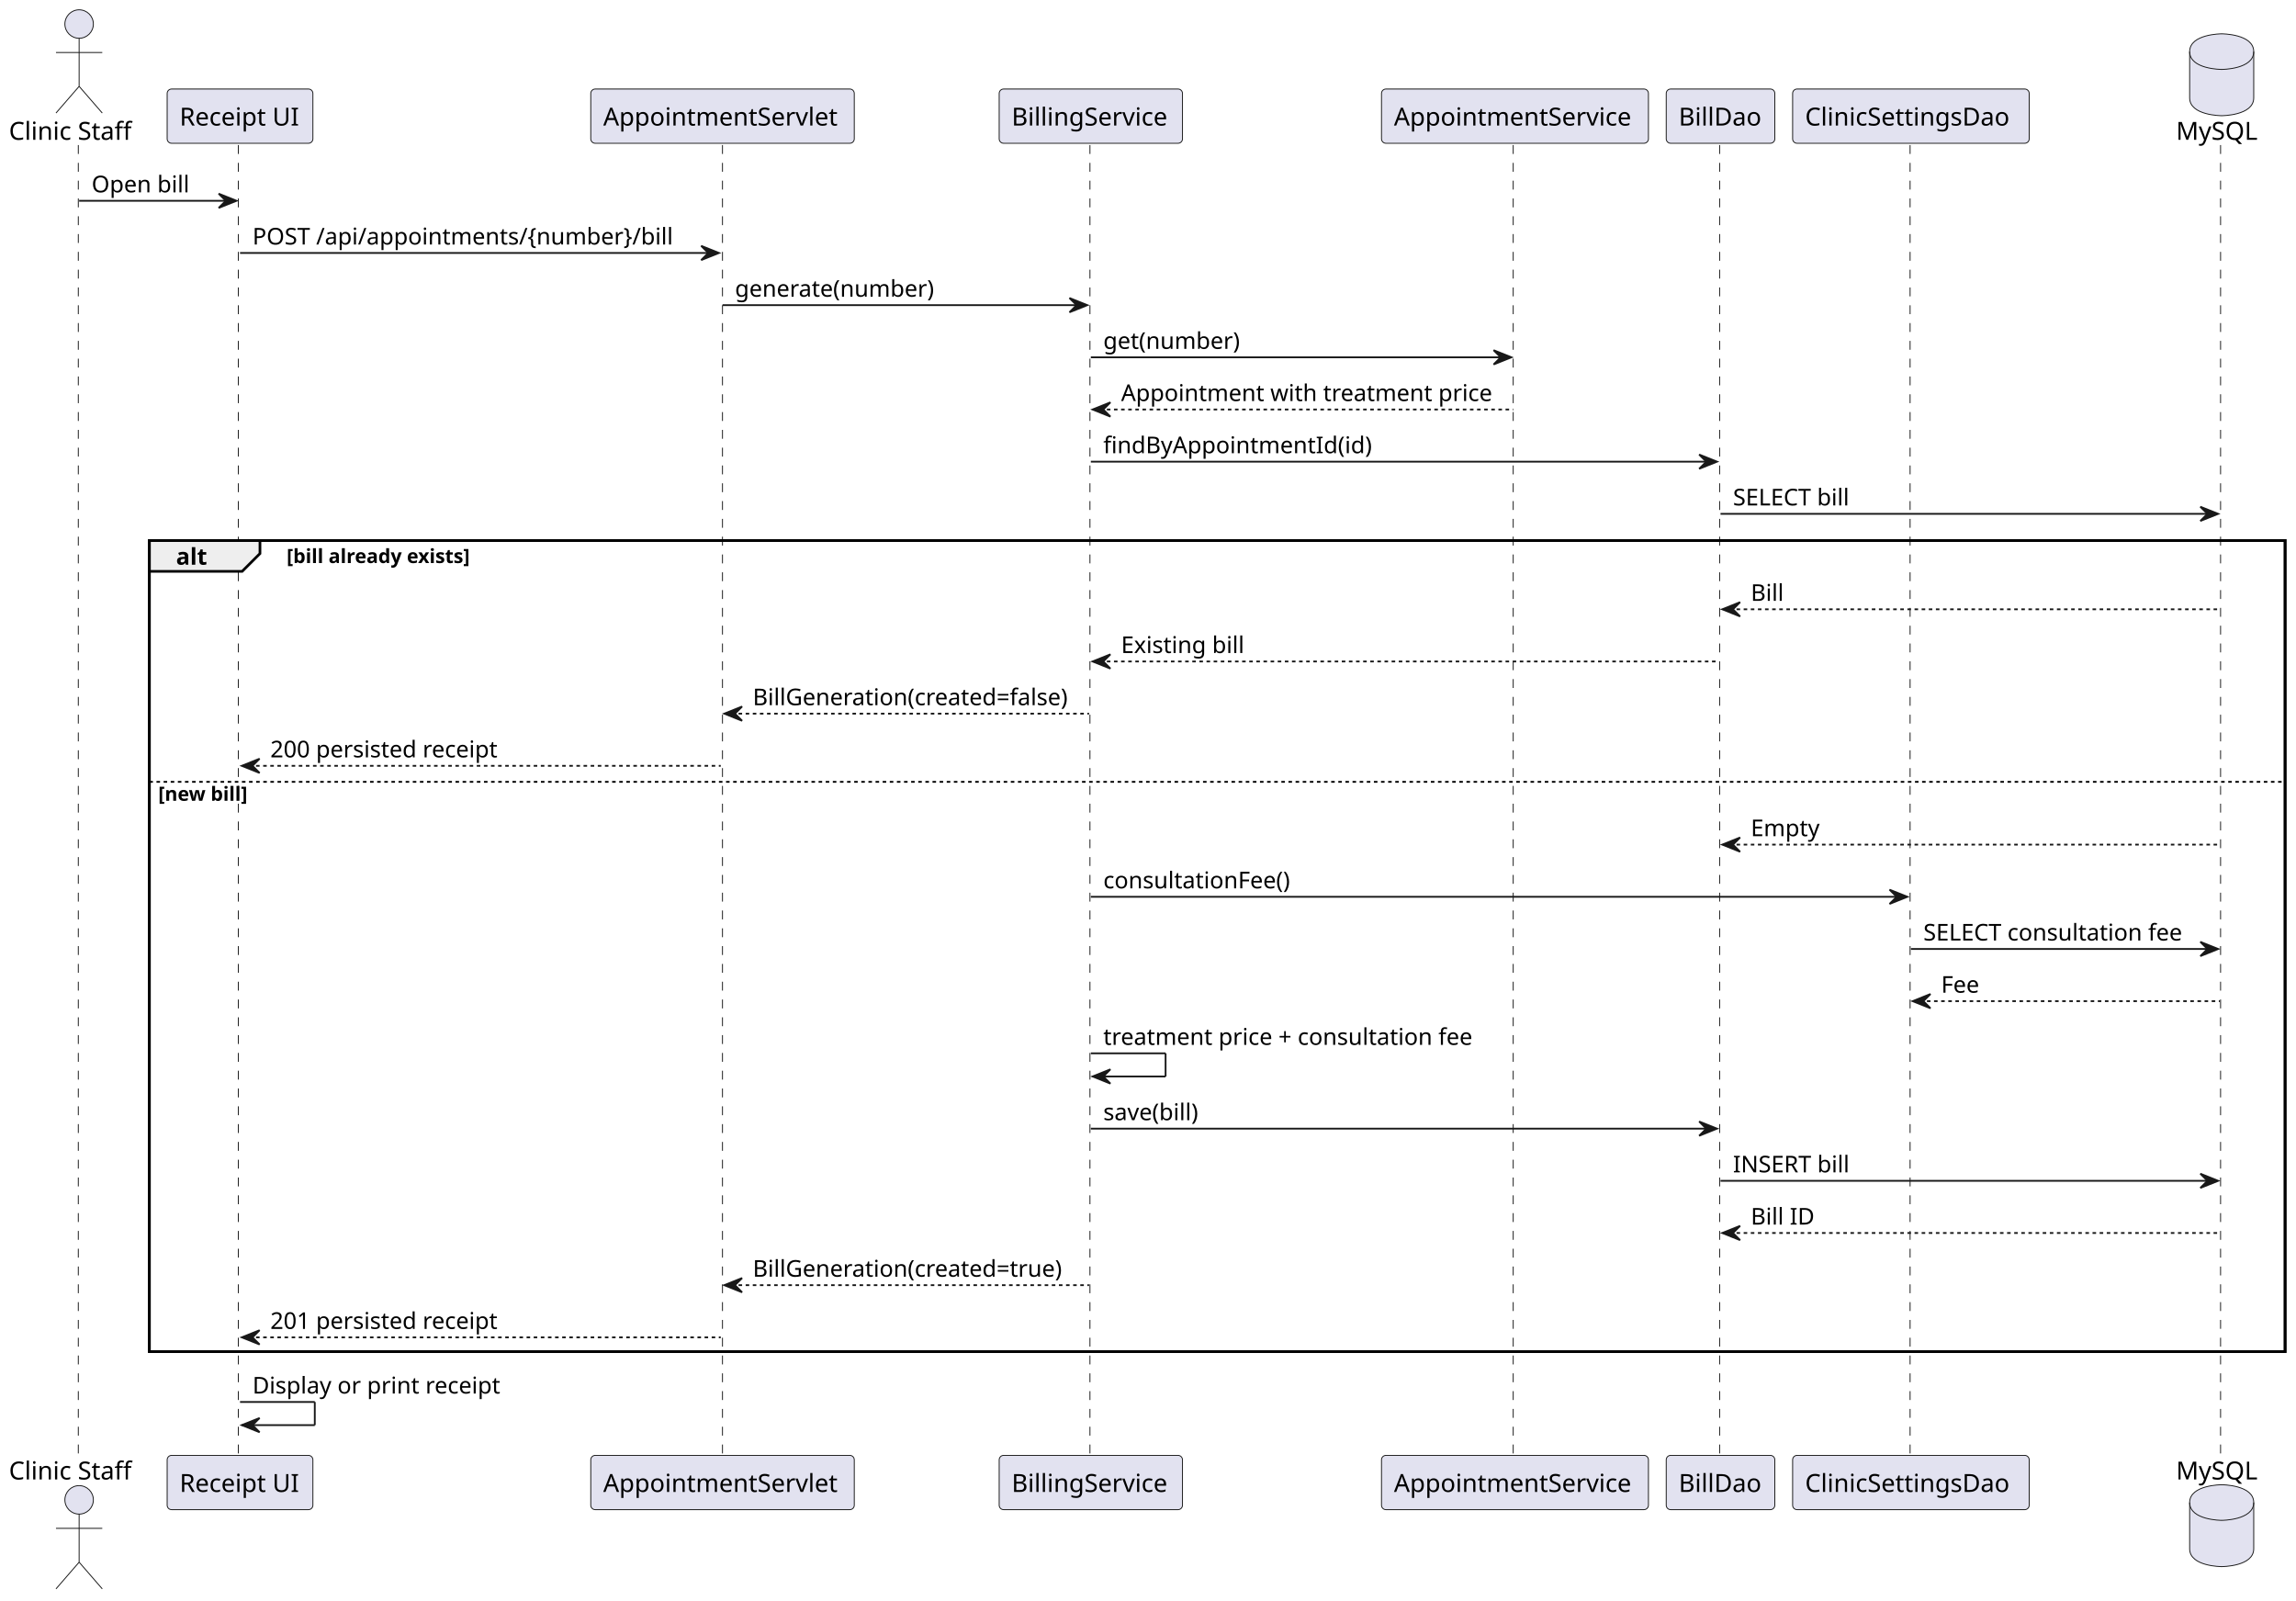
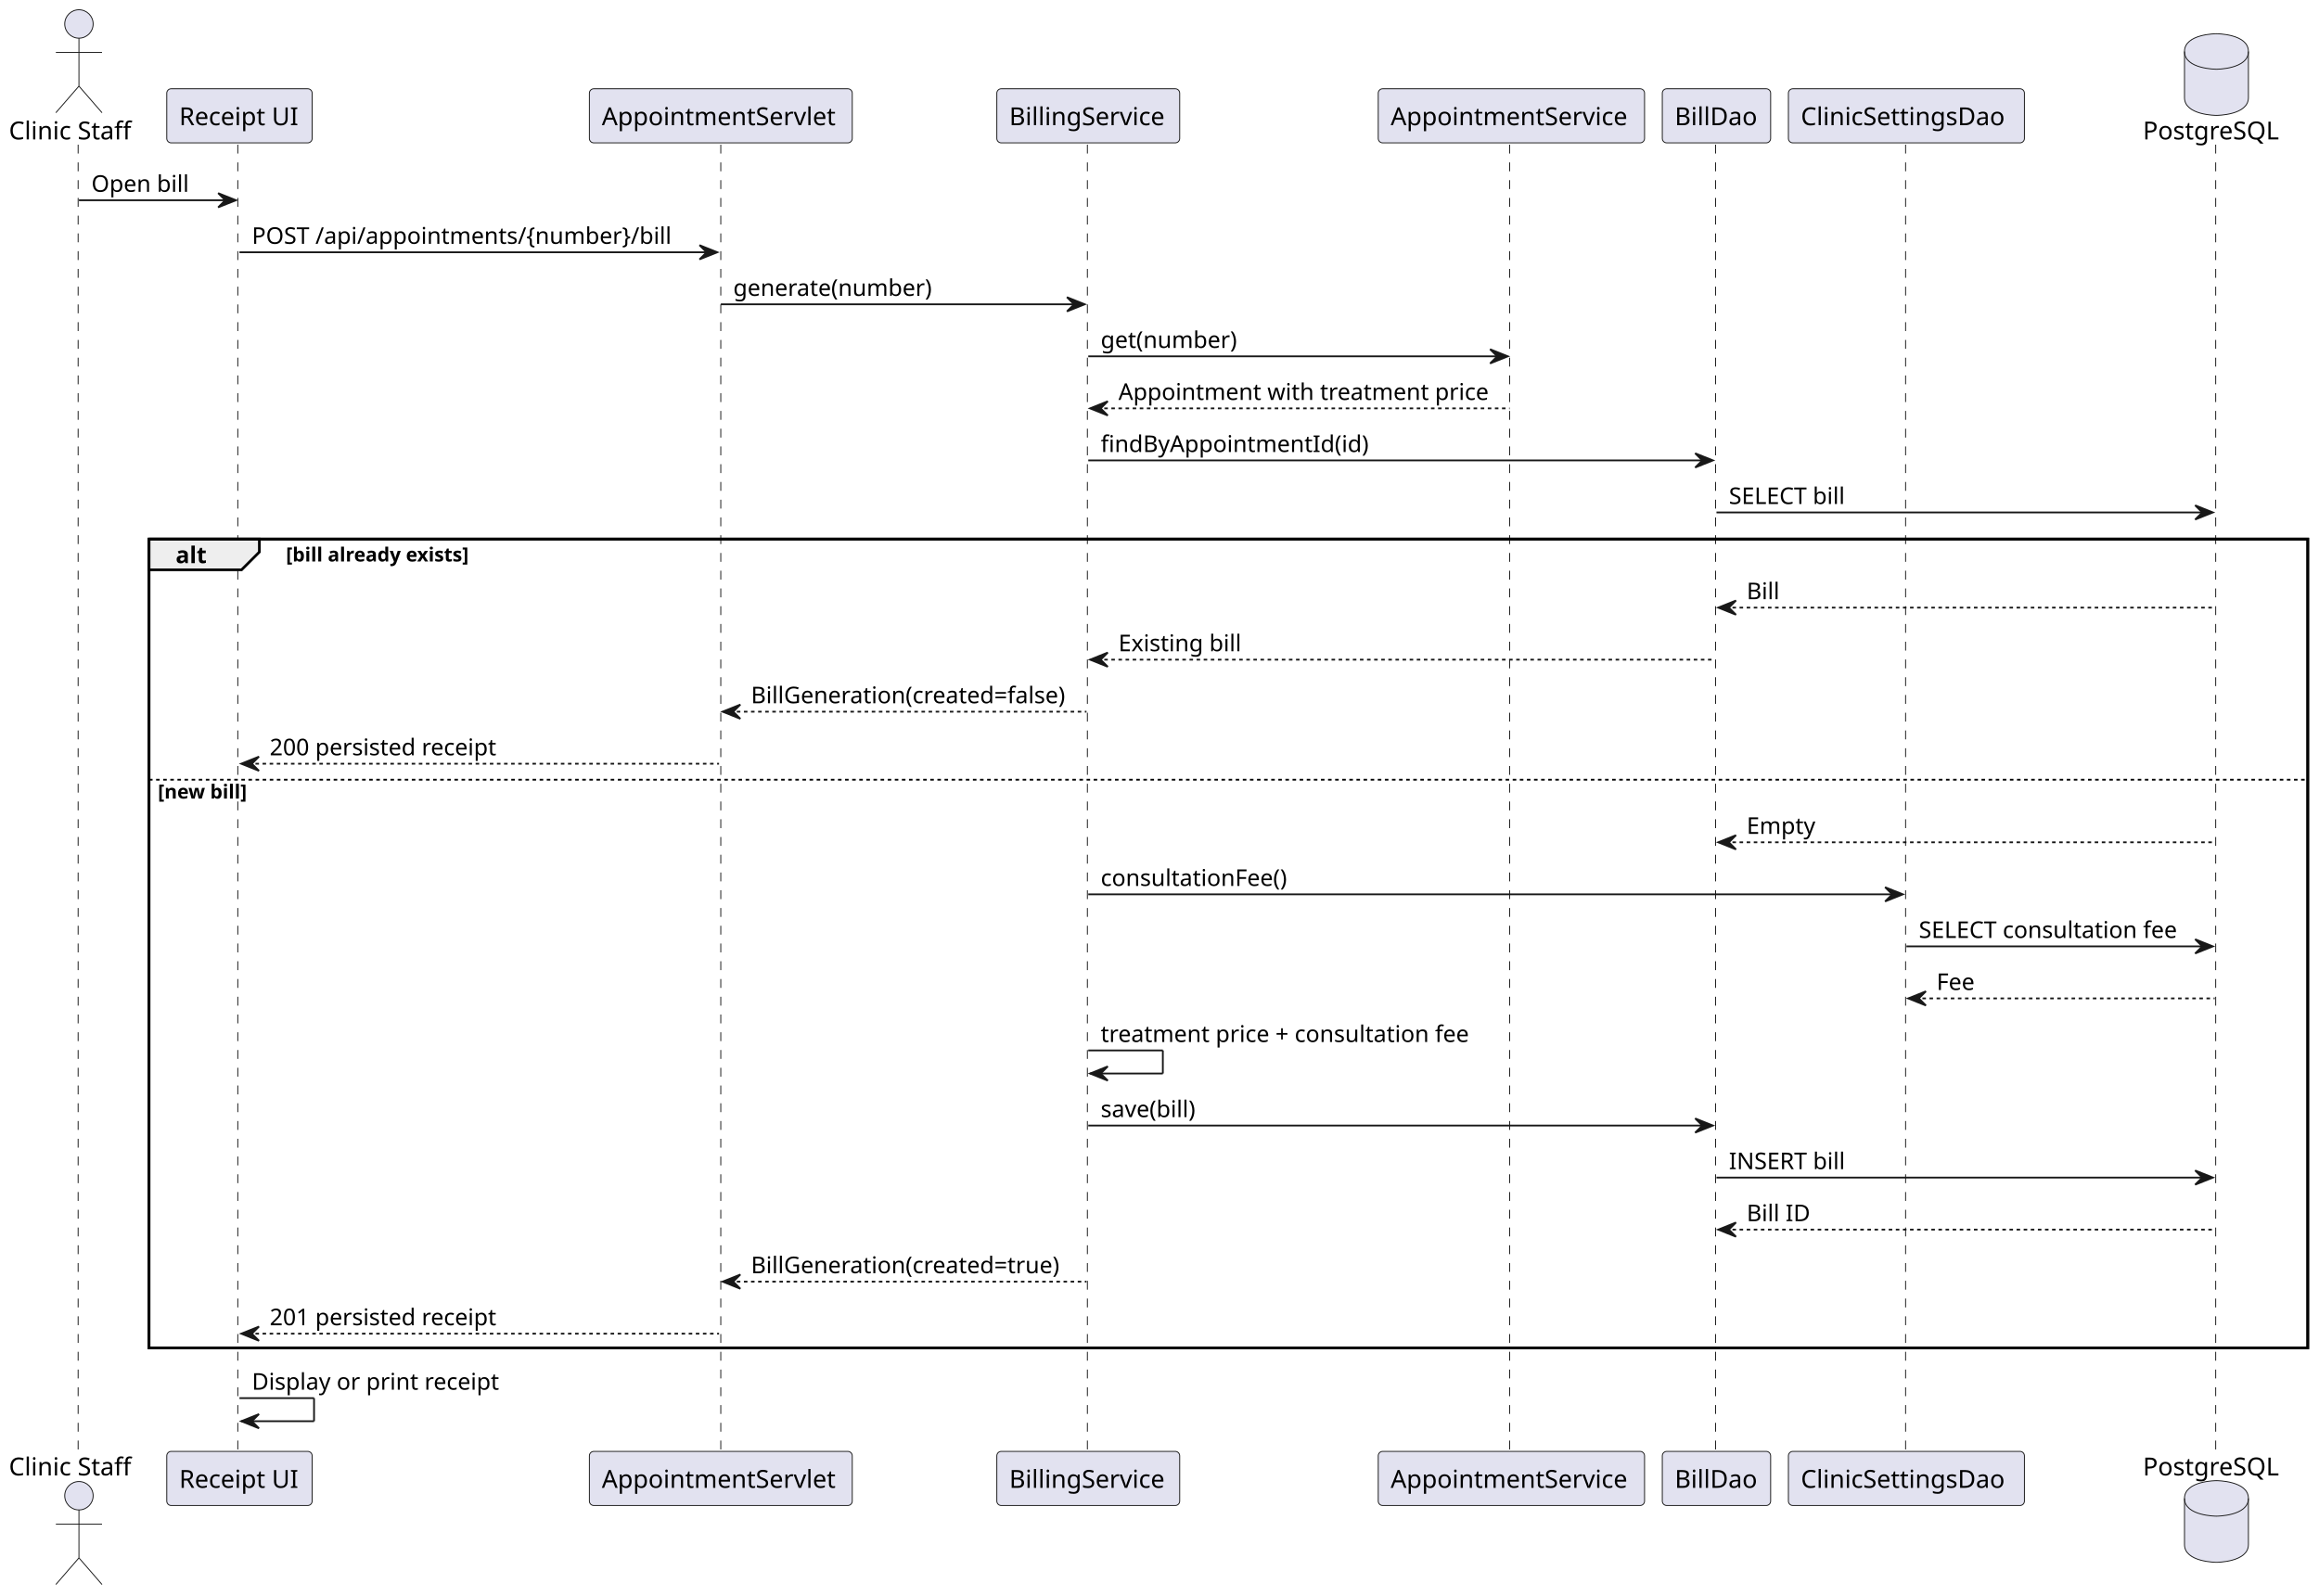
- <svg xmlns="http://www.w3.org/2000/svg" contentStyleType="text/css" data-diagram-type="SEQUENCE" height="899px" preserveAspectRatio="none" style="width:1290px;height:899px;background:#FFFFFF;" version="1.1" viewBox="0 0 1290 899" width="1290px" zoomAndPan="magnify">
+ <svg xmlns="http://www.w3.org/2000/svg" contentStyleType="text/css" data-diagram-type="SEQUENCE" height="899px" preserveAspectRatio="none" style="width:1306px;height:899px;background:#FFFFFF;" version="1.1" viewBox="0 0 1306 899" width="1306px" zoomAndPan="magnify">
  <defs />
  <g>
-     <rect fill="none" height="455.613" style="stroke:#000000;stroke-width:1.5;" width="1199.957" x="83.919" y="303.662" />
+     <rect fill="none" height="455.613" style="stroke:#000000;stroke-width:1.5;" width="1215.755" x="83.919" y="303.662" />
    <g>
      <rect fill="#000000" fill-opacity="0" height="737.098" width="8" x="40.459" y="81.488" />
      <line style="stroke:#181818;stroke-width:0.5;stroke-dasharray:5,5;" x1="44" x2="44" y1="81.488" y2="818.586" />
    </g>
    <g>
      <rect fill="#000000" fill-opacity="0" height="737.098" width="8" x="130.859" y="81.488" />
      <line style="stroke:#181818;stroke-width:0.5;stroke-dasharray:5,5;" x1="133.919" x2="133.919" y1="81.488" y2="818.586" />
    </g>
    <g>
      <rect fill="#000000" fill-opacity="0" height="737.098" width="8" x="401.948" y="81.488" />
      <line style="stroke:#181818;stroke-width:0.5;stroke-dasharray:5,5;" x1="405.925" x2="405.925" y1="81.488" y2="818.586" />
    </g>
    <g>
      <rect fill="#000000" fill-opacity="0" height="737.098" width="8" x="608.881" y="81.488" />
      <line style="stroke:#181818;stroke-width:0.5;stroke-dasharray:5,5;" x1="612.386" x2="612.386" y1="81.488" y2="818.586" />
    </g>
    <g>
      <rect fill="#000000" fill-opacity="0" height="737.098" width="8" x="847.178" y="81.488" />
      <line style="stroke:#181818;stroke-width:0.5;stroke-dasharray:5,5;" x1="850.188" x2="850.188" y1="81.488" y2="818.586" />
    </g>
    <g>
      <rect fill="#000000" fill-opacity="0" height="737.098" width="8" x="962.674" y="81.488" />
      <line style="stroke:#181818;stroke-width:0.5;stroke-dasharray:5,5;" x1="966.168" x2="966.168" y1="81.488" y2="818.586" />
    </g>
    <g>
      <rect fill="#000000" fill-opacity="0" height="737.098" width="8" x="1069.638" y="81.488" />
      <line style="stroke:#181818;stroke-width:0.5;stroke-dasharray:5,5;" x1="1073.179" x2="1073.179" y1="81.488" y2="818.586" />
    </g>
    <g>
      <rect fill="#000000" fill-opacity="0" height="737.098" width="8" x="1244.249" y="81.488" />
-       <line style="stroke:#181818;stroke-width:0.5;stroke-dasharray:5,5;" x1="1247.622" x2="1247.622" y1="81.488" y2="818.586" />
+       <line style="stroke:#181818;stroke-width:0.5;stroke-dasharray:5,5;" x1="1247.824" x2="1247.824" y1="81.488" y2="818.586" />
    </g>
    <g class="participant participant-head" data-participant="Staff">
      <text fill="#000000" font-family="sans-serif" font-size="14" lengthAdjust="spacing" textLength="72.919" x="5" y="78.535">Clinic Staff</text>
      <ellipse cx="44.459" cy="13.5" fill="#E2E2F0" rx="8" ry="8" style="stroke:#181818;stroke-width:0.5;" />
      <path d="M44.459,21.5 L44.459,48.5 M31.459,29.5 L57.459,29.5 M44.459,48.5 L31.459,63.5 M44.459,48.5 L57.459,63.5" fill="none" style="stroke:#181818;stroke-width:0.5;" />
    </g>
    <g class="participant participant-tail" data-participant="Staff">
      <text fill="#000000" font-family="sans-serif" font-size="14" lengthAdjust="spacing" textLength="72.919" x="5" y="831.121">Clinic Staff</text>
      <ellipse cx="44.459" cy="842.574" fill="#E2E2F0" rx="8" ry="8" style="stroke:#181818;stroke-width:0.5;" />
      <path d="M44.459,850.574 L44.459,877.574 M31.459,858.574 L57.459,858.574 M44.459,877.574 L31.459,892.574 M44.459,877.574 L57.459,892.574" fill="none" style="stroke:#181818;stroke-width:0.5;" />
    </g>
    <g class="participant participant-head" data-participant="UI">
      <rect fill="#E2E2F0" height="30.488" rx="2.5" ry="2.5" style="stroke:#181818;stroke-width:0.5;" width="81.881" x="93.919" y="50" />
      <text fill="#000000" font-family="sans-serif" font-size="14" lengthAdjust="spacing" textLength="67.881" x="100.919" y="70.535">Receipt UI</text>
    </g>
    <g class="participant participant-tail" data-participant="UI">
      <rect fill="#E2E2F0" height="30.488" rx="2.5" ry="2.5" style="stroke:#181818;stroke-width:0.5;" width="81.881" x="93.919" y="817.586" />
      <text fill="#000000" font-family="sans-serif" font-size="14" lengthAdjust="spacing" textLength="67.881" x="100.919" y="838.121">Receipt UI</text>
    </g>
    <g class="participant participant-head" data-participant="AppointmentServlet">
      <rect fill="#E2E2F0" height="30.488" rx="2.5" ry="2.5" style="stroke:#181818;stroke-width:0.5;" width="148.046" x="331.925" y="50" />
      <text fill="#000000" font-family="sans-serif" font-size="14" lengthAdjust="spacing" textLength="134.046" x="338.925" y="70.535">AppointmentServlet</text>
    </g>
    <g class="participant participant-tail" data-participant="AppointmentServlet">
      <rect fill="#E2E2F0" height="30.488" rx="2.5" ry="2.5" style="stroke:#181818;stroke-width:0.5;" width="148.046" x="331.925" y="817.586" />
      <text fill="#000000" font-family="sans-serif" font-size="14" lengthAdjust="spacing" textLength="134.046" x="338.925" y="838.121">AppointmentServlet</text>
    </g>
    <g class="participant participant-head" data-participant="Service">
      <rect fill="#E2E2F0" height="30.488" rx="2.5" ry="2.5" style="stroke:#181818;stroke-width:0.5;" width="102.99" x="561.386" y="50" />
      <text fill="#000000" font-family="sans-serif" font-size="14" lengthAdjust="spacing" textLength="88.99" x="568.386" y="70.535">BillingService</text>
    </g>
    <g class="participant participant-tail" data-participant="Service">
      <rect fill="#E2E2F0" height="30.488" rx="2.5" ry="2.5" style="stroke:#181818;stroke-width:0.5;" width="102.99" x="561.386" y="817.586" />
      <text fill="#000000" font-family="sans-serif" font-size="14" lengthAdjust="spacing" textLength="88.99" x="568.386" y="838.121">BillingService</text>
    </g>
    <g class="participant participant-head" data-participant="AppointmentService">
      <rect fill="#E2E2F0" height="30.488" rx="2.5" ry="2.5" style="stroke:#181818;stroke-width:0.5;" width="149.981" x="776.188" y="50" />
      <text fill="#000000" font-family="sans-serif" font-size="14" lengthAdjust="spacing" textLength="135.981" x="783.188" y="70.535">AppointmentService</text>
    </g>
    <g class="participant participant-tail" data-participant="AppointmentService">
      <rect fill="#E2E2F0" height="30.488" rx="2.5" ry="2.5" style="stroke:#181818;stroke-width:0.5;" width="149.981" x="776.188" y="817.586" />
      <text fill="#000000" font-family="sans-serif" font-size="14" lengthAdjust="spacing" textLength="135.981" x="783.188" y="838.121">AppointmentService</text>
    </g>
    <g class="participant participant-head" data-participant="BillDao">
      <rect fill="#E2E2F0" height="30.488" rx="2.5" ry="2.5" style="stroke:#181818;stroke-width:0.5;" width="61.011" x="936.168" y="50" />
      <text fill="#000000" font-family="sans-serif" font-size="14" lengthAdjust="spacing" textLength="47.011" x="943.168" y="70.535">BillDao</text>
    </g>
    <g class="participant participant-tail" data-participant="BillDao">
      <rect fill="#E2E2F0" height="30.488" rx="2.5" ry="2.5" style="stroke:#181818;stroke-width:0.5;" width="61.011" x="936.168" y="817.586" />
      <text fill="#000000" font-family="sans-serif" font-size="14" lengthAdjust="spacing" textLength="47.011" x="943.168" y="838.121">BillDao</text>
    </g>
    <g class="participant participant-head" data-participant="ClinicSettingsDao">
      <rect fill="#E2E2F0" height="30.488" rx="2.5" ry="2.5" style="stroke:#181818;stroke-width:0.5;" width="132.918" x="1007.179" y="50" />
      <text fill="#000000" font-family="sans-serif" font-size="14" lengthAdjust="spacing" textLength="118.918" x="1014.179" y="70.535">ClinicSettingsDao</text>
    </g>
    <g class="participant participant-tail" data-participant="ClinicSettingsDao">
      <rect fill="#E2E2F0" height="30.488" rx="2.5" ry="2.5" style="stroke:#181818;stroke-width:0.5;" width="132.918" x="1007.179" y="817.586" />
      <text fill="#000000" font-family="sans-serif" font-size="14" lengthAdjust="spacing" textLength="118.918" x="1014.179" y="838.121">ClinicSettingsDao</text>
    </g>
-     <g class="participant participant-head" data-participant="MySQL">
-       <text fill="#000000" font-family="sans-serif" font-size="14" lengthAdjust="spacing" textLength="45.254" x="1222.622" y="78.535">MySQL</text>
+     <g class="participant participant-head" data-participant="PostgreSQL">
+       <text fill="#000000" font-family="sans-serif" font-size="14" lengthAdjust="spacing" textLength="76.85" x="1206.824" y="78.535">PostgreSQL</text>
      <path d="M1230.249,29 C1230.249,19 1248.249,19 1248.249,19 C1248.249,19 1266.249,19 1266.249,29 L1266.249,55 C1266.249,65 1248.249,65 1248.249,65 C1248.249,65 1230.249,65 1230.249,55 L1230.249,29" fill="#E2E2F0" style="stroke:#181818;stroke-width:0.5;" />
      <path d="M1230.249,29 C1230.249,39 1248.249,39 1248.249,39 C1248.249,39 1266.249,39 1266.249,29" fill="none" style="stroke:#181818;stroke-width:0.5;" />
    </g>
-     <g class="participant participant-tail" data-participant="MySQL">
-       <text fill="#000000" font-family="sans-serif" font-size="14" lengthAdjust="spacing" textLength="45.254" x="1222.622" y="831.121">MySQL</text>
+     <g class="participant participant-tail" data-participant="PostgreSQL">
+       <text fill="#000000" font-family="sans-serif" font-size="14" lengthAdjust="spacing" textLength="76.85" x="1206.824" y="831.121">PostgreSQL</text>
      <path d="M1230.249,844.074 C1230.249,834.074 1248.249,834.074 1248.249,834.074 C1248.249,834.074 1266.249,834.074 1266.249,844.074 L1266.249,870.074 C1266.249,880.074 1248.249,880.074 1248.249,880.074 C1248.249,880.074 1230.249,880.074 1230.249,870.074 L1230.249,844.074" fill="#E2E2F0" style="stroke:#181818;stroke-width:0.5;" />
      <path d="M1230.249,844.074 C1230.249,854.074 1248.249,854.074 1248.249,854.074 C1248.249,854.074 1266.249,854.074 1266.249,844.074" fill="none" style="stroke:#181818;stroke-width:0.5;" />
    </g>
    <g class="message" data-participant-1="Staff" data-participant-2="UI">
      <polygon fill="#181818" points="122.859,108.799,132.859,112.799,122.859,116.799,126.859,112.799" style="stroke:#181818;stroke-width:1;" />
      <line style="stroke:#181818;stroke-width:1;" x1="44.459" x2="128.859" y1="112.799" y2="112.799" />
      <text fill="#000000" font-family="sans-serif" font-size="13" lengthAdjust="spacing" textLength="57.161" x="51.459" y="108.057">Open bill</text>
    </g>
    <g class="message" data-participant-1="UI" data-participant-2="AppointmentServlet">
      <polygon fill="#181818" points="393.948,138.109,403.948,142.109,393.948,146.109,397.948,142.109" style="stroke:#181818;stroke-width:1;" />
      <line style="stroke:#181818;stroke-width:1;" x1="134.859" x2="399.948" y1="142.109" y2="142.109" />
      <text fill="#000000" font-family="sans-serif" font-size="13" lengthAdjust="spacing" textLength="247.089" x="141.859" y="137.367">POST /api/appointments/{number}/bill</text>
    </g>
    <g class="message" data-participant-1="AppointmentServlet" data-participant-2="Service">
      <polygon fill="#181818" points="600.881,167.42,610.881,171.42,600.881,175.42,604.881,171.42" style="stroke:#181818;stroke-width:1;" />
      <line style="stroke:#181818;stroke-width:1;" x1="405.948" x2="606.881" y1="171.42" y2="171.42" />
      <text fill="#000000" font-family="sans-serif" font-size="13" lengthAdjust="spacing" textLength="112.734" x="412.948" y="166.678">generate(number)</text>
    </g>
    <g class="message" data-participant-1="Service" data-participant-2="AppointmentService">
      <polygon fill="#181818" points="839.178,196.731,849.178,200.731,839.178,204.731,843.178,200.731" style="stroke:#181818;stroke-width:1;" />
      <line style="stroke:#181818;stroke-width:1;" x1="612.881" x2="845.178" y1="200.731" y2="200.731" />
      <text fill="#000000" font-family="sans-serif" font-size="13" lengthAdjust="spacing" textLength="77.683" x="619.881" y="195.988">get(number)</text>
    </g>
    <g class="message" data-participant-1="AppointmentService" data-participant-2="Service">
      <polygon fill="#181818" points="623.881,226.041,613.881,230.041,623.881,234.041,619.881,230.041" style="stroke:#181818;stroke-width:1;" />
      <line style="stroke:#181818;stroke-width:1;stroke-dasharray:2,2;" x1="617.881" x2="850.178" y1="230.041" y2="230.041" />
      <text fill="#000000" font-family="sans-serif" font-size="13" lengthAdjust="spacing" textLength="214.297" x="629.881" y="225.299">Appointment with treatment price</text>
    </g>
    <g class="message" data-participant-1="Service" data-participant-2="BillDao">
      <polygon fill="#181818" points="954.674,255.352,964.674,259.352,954.674,263.352,958.674,259.352" style="stroke:#181818;stroke-width:1;" />
      <line style="stroke:#181818;stroke-width:1;" x1="612.881" x2="960.674" y1="259.352" y2="259.352" />
      <text fill="#000000" font-family="sans-serif" font-size="13" lengthAdjust="spacing" textLength="153.696" x="619.881" y="254.609">findByAppointmentId(id)</text>
    </g>
-     <g class="message" data-participant-1="BillDao" data-participant-2="MySQL">
+     <g class="message" data-participant-1="BillDao" data-participant-2="PostgreSQL">
      <polygon fill="#181818" points="1236.249,284.662,1246.249,288.662,1236.249,292.662,1240.249,288.662" style="stroke:#181818;stroke-width:1;" />
      <line style="stroke:#181818;stroke-width:1;" x1="966.674" x2="1242.249" y1="288.662" y2="288.662" />
      <text fill="#000000" font-family="sans-serif" font-size="13" lengthAdjust="spacing" textLength="68.809" x="973.674" y="283.92">SELECT bill</text>
    </g>
    <path d="M83.919,303.662 L146.058,303.662 L146.058,310.973 L136.058,320.973 L83.919,320.973 L83.919,303.662" fill="#EEEEEE" style="stroke:#000000;stroke-width:1.5;" />
-     <rect fill="none" height="455.613" style="stroke:#000000;stroke-width:1.5;" width="1199.957" x="83.919" y="303.662" />
+     <rect fill="none" height="455.613" style="stroke:#000000;stroke-width:1.5;" width="1215.755" x="83.919" y="303.662" />
    <text fill="#000000" font-family="sans-serif" font-size="13" font-weight="bold" lengthAdjust="spacing" textLength="17.139" x="98.919" y="317.231">alt</text>
    <text fill="#000000" font-family="sans-serif" font-size="11" font-weight="bold" lengthAdjust="spacing" textLength="108.501" x="161.058" y="316.297">[bill already exists]</text>
-     <g class="message" data-participant-1="MySQL" data-participant-2="BillDao">
+     <g class="message" data-participant-1="PostgreSQL" data-participant-2="BillDao">
      <polygon fill="#181818" points="977.674,338.283,967.674,342.283,977.674,346.283,973.674,342.283" style="stroke:#181818;stroke-width:1;" />
      <line style="stroke:#181818;stroke-width:1;stroke-dasharray:2,2;" x1="971.674" x2="1247.249" y1="342.283" y2="342.283" />
      <text fill="#000000" font-family="sans-serif" font-size="13" lengthAdjust="spacing" textLength="18.751" x="983.674" y="337.541">Bill</text>
    </g>
    <g class="message" data-participant-1="BillDao" data-participant-2="Service">
      <polygon fill="#181818" points="623.881,367.594,613.881,371.594,623.881,375.594,619.881,371.594" style="stroke:#181818;stroke-width:1;" />
      <line style="stroke:#181818;stroke-width:1;stroke-dasharray:2,2;" x1="617.881" x2="965.674" y1="371.594" y2="371.594" />
      <text fill="#000000" font-family="sans-serif" font-size="13" lengthAdjust="spacing" textLength="73.766" x="629.881" y="366.852">Existing bill</text>
    </g>
    <g class="message" data-participant-1="Service" data-participant-2="AppointmentServlet">
      <polygon fill="#181818" points="416.948,396.904,406.948,400.904,416.948,404.904,412.948,400.904" style="stroke:#181818;stroke-width:1;" />
      <line style="stroke:#181818;stroke-width:1;stroke-dasharray:2,2;" x1="410.948" x2="611.881" y1="400.904" y2="400.904" />
      <text fill="#000000" font-family="sans-serif" font-size="13" lengthAdjust="spacing" textLength="182.933" x="422.948" y="396.162">BillGeneration(created=false)</text>
    </g>
    <g class="message" data-participant-1="AppointmentServlet" data-participant-2="UI">
      <polygon fill="#181818" points="145.859,426.215,135.859,430.215,145.859,434.215,141.859,430.215" style="stroke:#181818;stroke-width:1;" />
      <line style="stroke:#181818;stroke-width:1;stroke-dasharray:2,2;" x1="139.859" x2="404.948" y1="430.215" y2="430.215" />
      <text fill="#000000" font-family="sans-serif" font-size="13" lengthAdjust="spacing" textLength="134.196" x="151.859" y="425.473">200 persisted receipt</text>
    </g>
-     <line style="stroke:#000000;stroke-width:1;stroke-dasharray:2,2;" x1="83.919" x2="1283.876" y1="439.215" y2="439.215" />
+     <line style="stroke:#000000;stroke-width:1;stroke-dasharray:2,2;" x1="83.919" x2="1299.674" y1="439.215" y2="439.215" />
    <text fill="#000000" font-family="sans-serif" font-size="11" font-weight="bold" lengthAdjust="spacing" textLength="52.959" x="88.919" y="449.85">[new bill]</text>
-     <g class="message" data-participant-1="MySQL" data-participant-2="BillDao">
+     <g class="message" data-participant-1="PostgreSQL" data-participant-2="BillDao">
      <polygon fill="#181818" points="977.674,470.481,967.674,474.481,977.674,478.481,973.674,474.481" style="stroke:#181818;stroke-width:1;" />
      <line style="stroke:#181818;stroke-width:1;stroke-dasharray:2,2;" x1="971.674" x2="1247.249" y1="474.481" y2="474.481" />
      <text fill="#000000" font-family="sans-serif" font-size="13" lengthAdjust="spacing" textLength="39.019" x="983.674" y="469.738">Empty</text>
    </g>
    <g class="message" data-participant-1="Service" data-participant-2="ClinicSettingsDao">
      <polygon fill="#181818" points="1061.638,499.791,1071.638,503.791,1061.638,507.791,1065.638,503.791" style="stroke:#181818;stroke-width:1;" />
      <line style="stroke:#181818;stroke-width:1;" x1="612.881" x2="1067.638" y1="503.791" y2="503.791" />
      <text fill="#000000" font-family="sans-serif" font-size="13" lengthAdjust="spacing" textLength="107.79" x="619.881" y="499.049">consultationFee()</text>
    </g>
-     <g class="message" data-participant-1="ClinicSettingsDao" data-participant-2="MySQL">
+     <g class="message" data-participant-1="ClinicSettingsDao" data-participant-2="PostgreSQL">
      <polygon fill="#181818" points="1236.249,529.102,1246.249,533.102,1236.249,537.102,1240.249,533.102" style="stroke:#181818;stroke-width:1;" />
      <line style="stroke:#181818;stroke-width:1;" x1="1073.638" x2="1242.249" y1="533.102" y2="533.102" />
      <text fill="#000000" font-family="sans-serif" font-size="13" lengthAdjust="spacing" textLength="150.611" x="1080.638" y="528.359">SELECT consultation fee</text>
    </g>
-     <g class="message" data-participant-1="MySQL" data-participant-2="ClinicSettingsDao">
+     <g class="message" data-participant-1="PostgreSQL" data-participant-2="ClinicSettingsDao">
      <polygon fill="#181818" points="1084.638,558.412,1074.638,562.412,1084.638,566.412,1080.638,562.412" style="stroke:#181818;stroke-width:1;" />
      <line style="stroke:#181818;stroke-width:1;stroke-dasharray:2,2;" x1="1078.638" x2="1247.249" y1="562.412" y2="562.412" />
      <text fill="#000000" font-family="sans-serif" font-size="13" lengthAdjust="spacing" textLength="21.455" x="1090.638" y="557.67">Fee</text>
    </g>
    <g class="message" data-participant-1="Service" data-participant-2="Service">
      <line style="stroke:#181818;stroke-width:1;" x1="612.881" x2="654.881" y1="591.723" y2="591.723" />
      <line style="stroke:#181818;stroke-width:1;" x1="654.881" x2="654.881" y1="591.723" y2="604.723" />
      <line style="stroke:#181818;stroke-width:1;" x1="613.881" x2="654.881" y1="604.723" y2="604.723" />
      <polygon fill="#181818" points="623.881,600.723,613.881,604.723,623.881,608.723,619.881,604.723" style="stroke:#181818;stroke-width:1;" />
      <text fill="#000000" font-family="sans-serif" font-size="13" lengthAdjust="spacing" textLength="216.868" x="619.881" y="586.981">treatment price + consultation fee</text>
    </g>
    <g class="message" data-participant-1="Service" data-participant-2="BillDao">
      <polygon fill="#181818" points="954.674,630.033,964.674,634.033,954.674,638.033,958.674,634.033" style="stroke:#181818;stroke-width:1;" />
      <line style="stroke:#181818;stroke-width:1;" x1="612.881" x2="960.674" y1="634.033" y2="634.033" />
      <text fill="#000000" font-family="sans-serif" font-size="13" lengthAdjust="spacing" textLength="55.688" x="619.881" y="629.291">save(bill)</text>
    </g>
-     <g class="message" data-participant-1="BillDao" data-participant-2="MySQL">
+     <g class="message" data-participant-1="BillDao" data-participant-2="PostgreSQL">
      <polygon fill="#181818" points="1236.249,659.344,1246.249,663.344,1236.249,667.344,1240.249,663.344" style="stroke:#181818;stroke-width:1;" />
      <line style="stroke:#181818;stroke-width:1;" x1="966.674" x2="1242.249" y1="663.344" y2="663.344" />
      <text fill="#000000" font-family="sans-serif" font-size="13" lengthAdjust="spacing" textLength="67.406" x="973.674" y="658.602">INSERT bill</text>
    </g>
-     <g class="message" data-participant-1="MySQL" data-participant-2="BillDao">
+     <g class="message" data-participant-1="PostgreSQL" data-participant-2="BillDao">
      <polygon fill="#181818" points="977.674,688.654,967.674,692.654,977.674,696.654,973.674,692.654" style="stroke:#181818;stroke-width:1;" />
      <line style="stroke:#181818;stroke-width:1;stroke-dasharray:2,2;" x1="971.674" x2="1247.249" y1="692.654" y2="692.654" />
      <text fill="#000000" font-family="sans-serif" font-size="13" lengthAdjust="spacing" textLength="36.347" x="983.674" y="687.912">Bill ID</text>
    </g>
    <g class="message" data-participant-1="Service" data-participant-2="AppointmentServlet">
      <polygon fill="#181818" points="416.948,717.965,406.948,721.965,416.948,725.965,412.948,721.965" style="stroke:#181818;stroke-width:1;" />
      <line style="stroke:#181818;stroke-width:1;stroke-dasharray:2,2;" x1="410.948" x2="611.881" y1="721.965" y2="721.965" />
      <text fill="#000000" font-family="sans-serif" font-size="13" lengthAdjust="spacing" textLength="178.839" x="422.948" y="717.223">BillGeneration(created=true)</text>
    </g>
    <g class="message" data-participant-1="AppointmentServlet" data-participant-2="UI">
      <polygon fill="#181818" points="145.859,747.275,135.859,751.275,145.859,755.275,141.859,751.275" style="stroke:#181818;stroke-width:1;" />
      <line style="stroke:#181818;stroke-width:1;stroke-dasharray:2,2;" x1="139.859" x2="404.948" y1="751.275" y2="751.275" />
      <text fill="#000000" font-family="sans-serif" font-size="13" lengthAdjust="spacing" textLength="134.196" x="151.859" y="746.533">201 persisted receipt</text>
    </g>
    <g class="message" data-participant-1="UI" data-participant-2="UI">
      <line style="stroke:#181818;stroke-width:1;" x1="134.859" x2="176.859" y1="787.586" y2="787.586" />
      <line style="stroke:#181818;stroke-width:1;" x1="176.859" x2="176.859" y1="787.586" y2="800.586" />
      <line style="stroke:#181818;stroke-width:1;" x1="135.859" x2="176.859" y1="800.586" y2="800.586" />
      <polygon fill="#181818" points="145.859,796.586,135.859,800.586,145.859,804.586,141.859,800.586" style="stroke:#181818;stroke-width:1;" />
      <text fill="#000000" font-family="sans-serif" font-size="13" lengthAdjust="spacing" textLength="145.133" x="141.859" y="782.844">Display or print receipt</text>
    </g>
  </g>
</svg>
